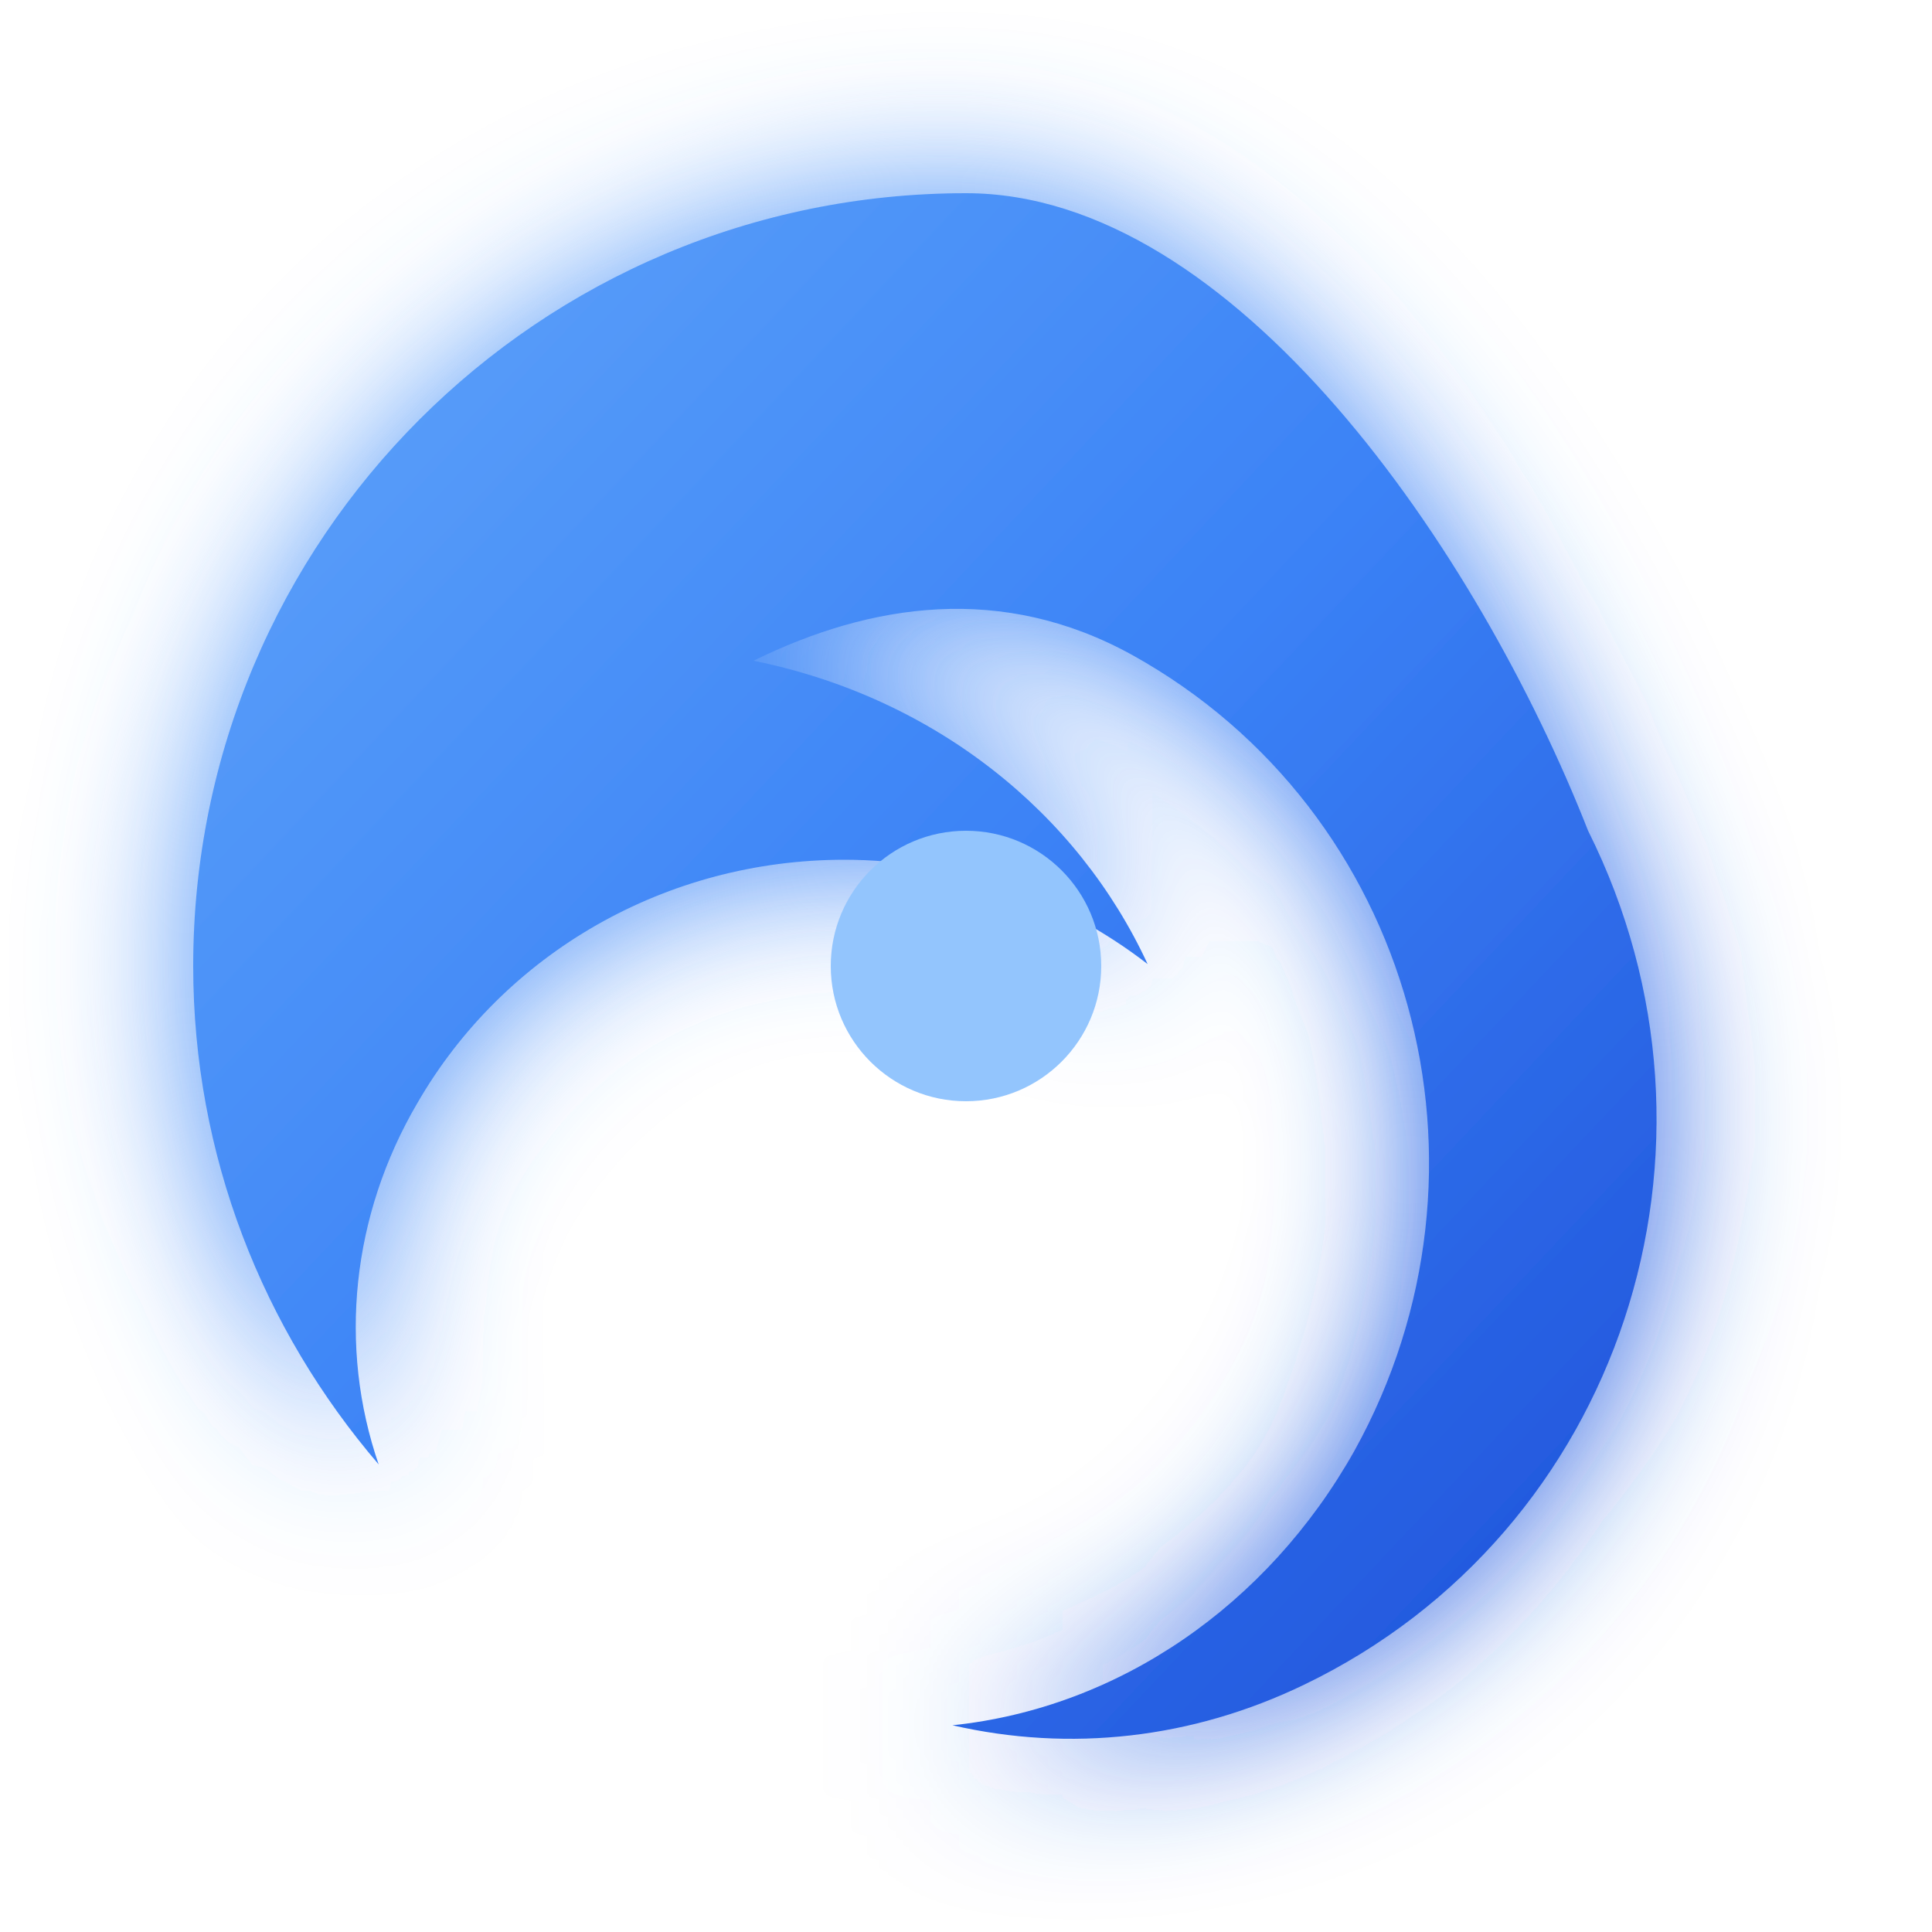
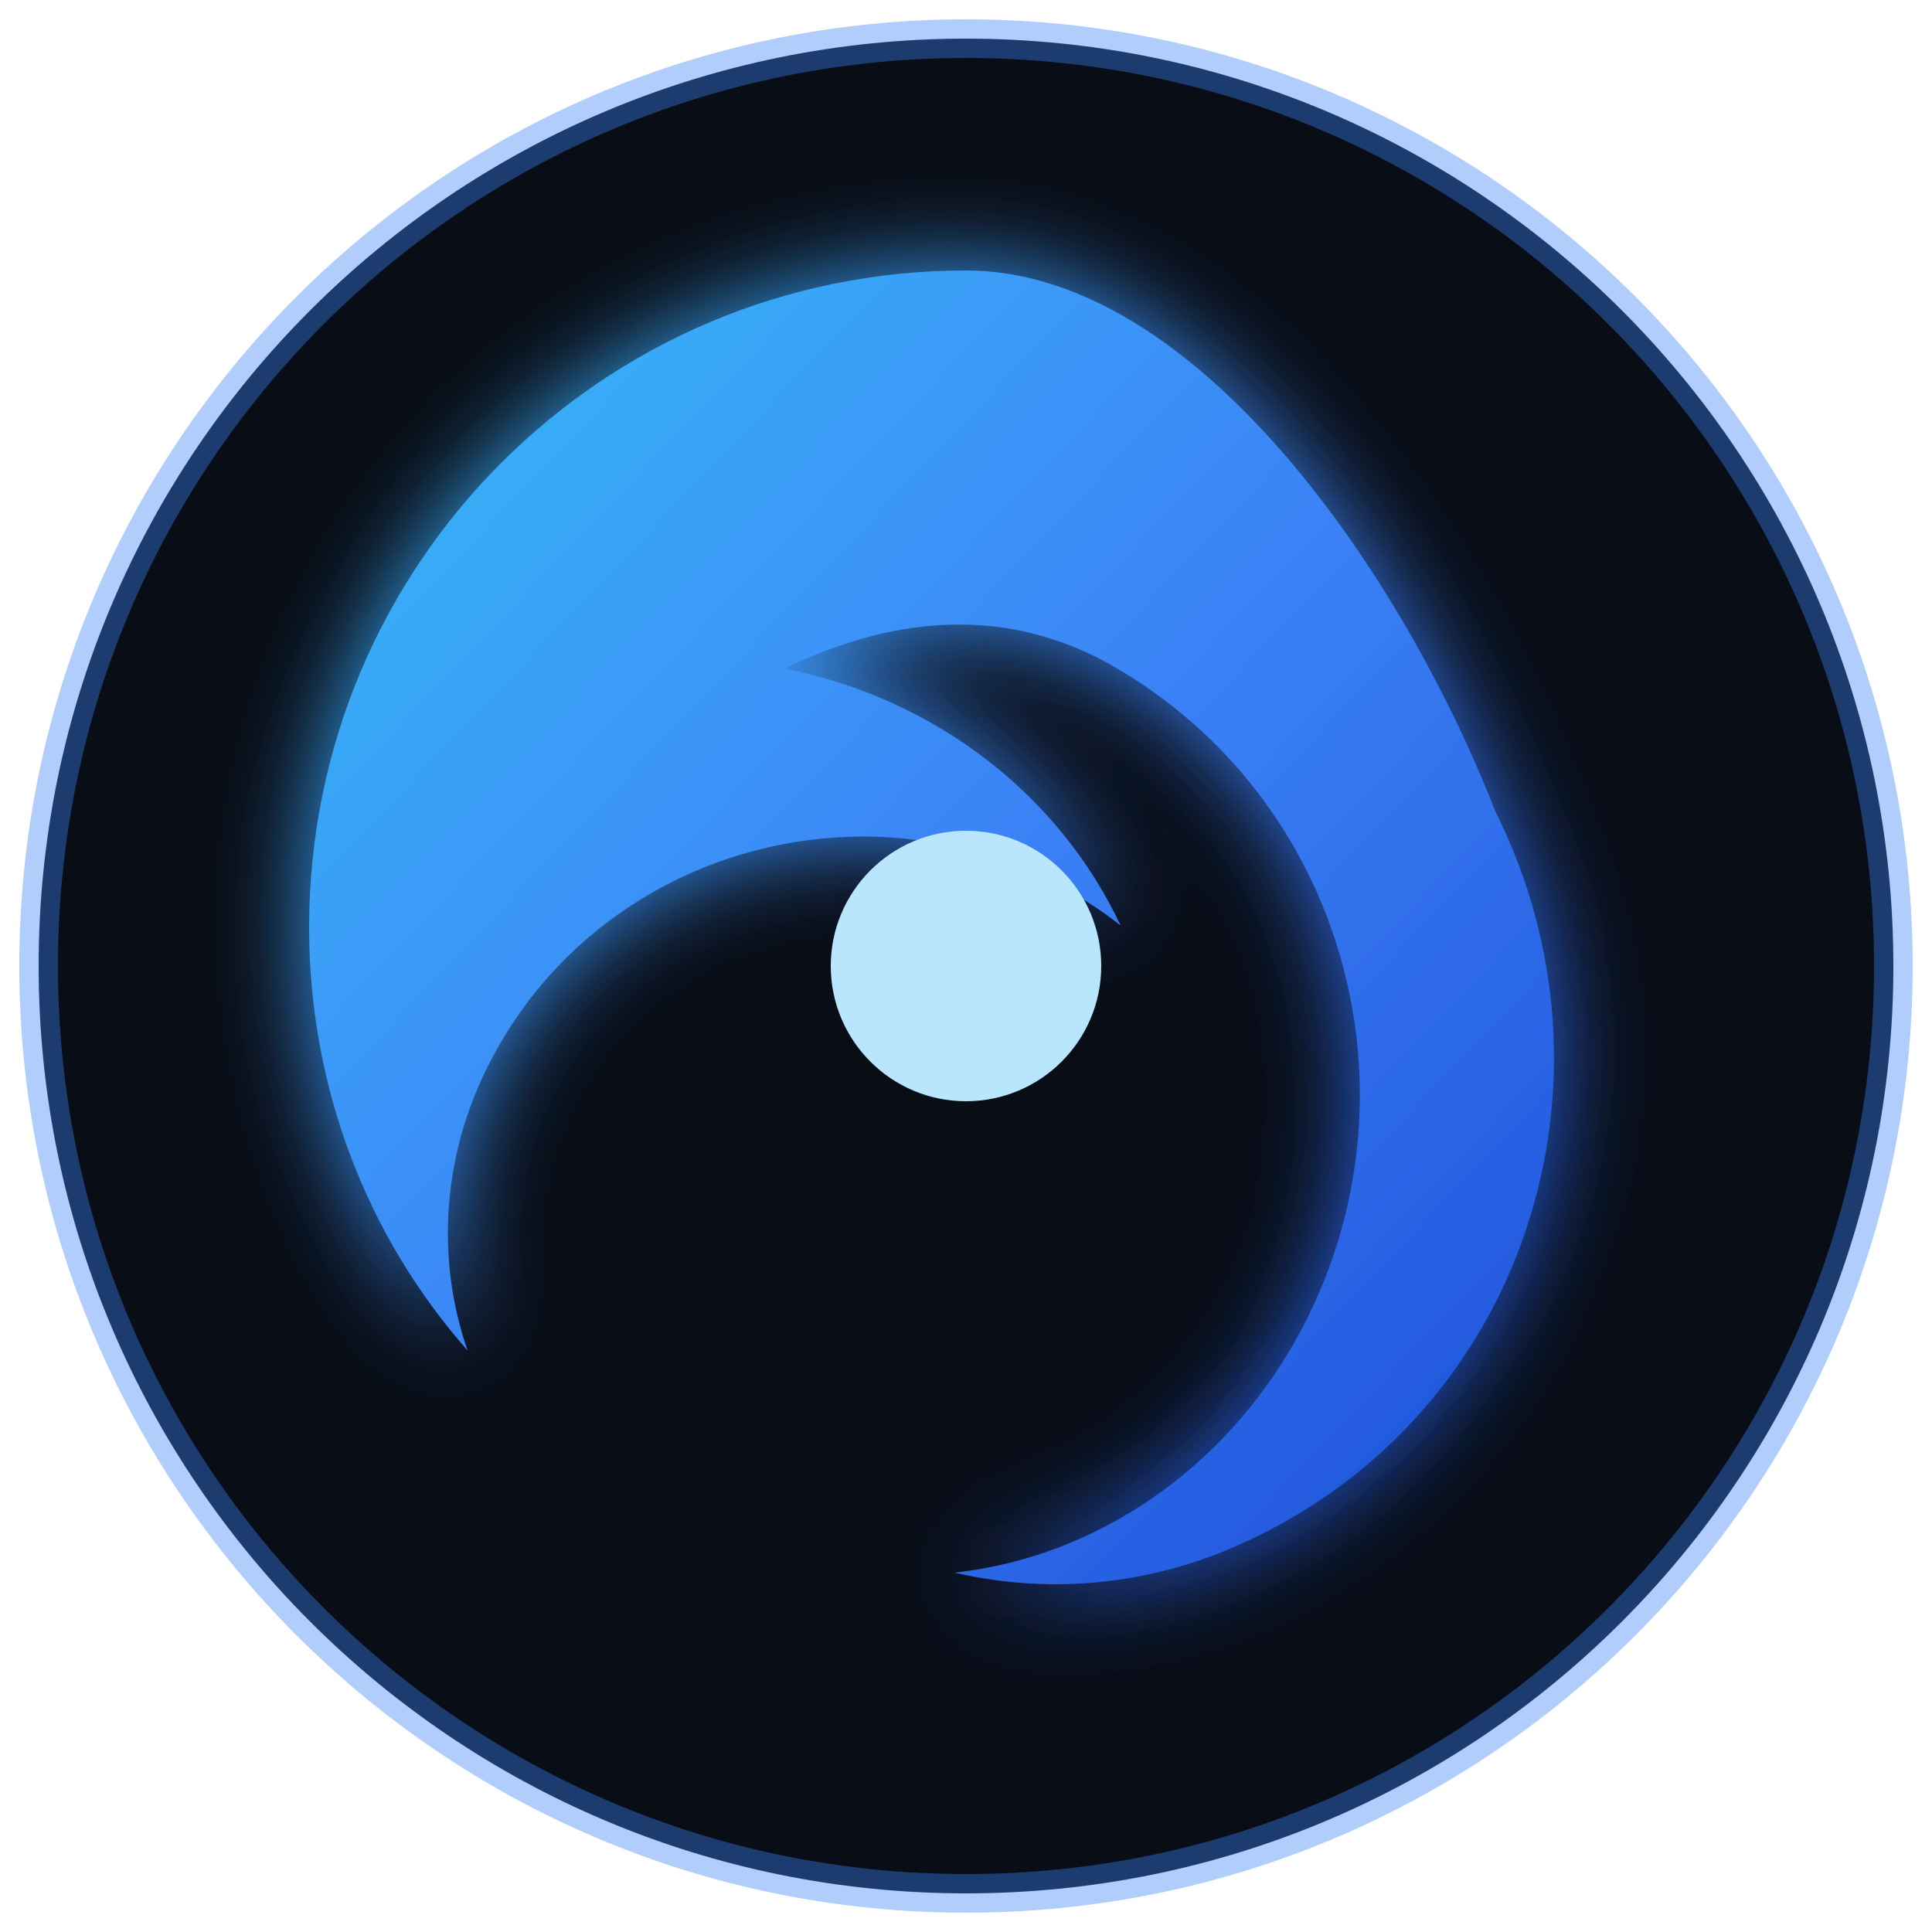
- <svg xmlns="http://www.w3.org/2000/svg" viewBox="0 0 100 100" width="512" height="512">
+ <svg xmlns="http://www.w3.org/2000/svg" viewBox="0 0 100 100" fill="none">
  <defs>
    <linearGradient id="cycloneGrad" x1="0%" y1="0%" x2="100%" y2="100%">
-       <stop offset="0%" stop-color="#60a5fa" />
+       <stop offset="0%" stop-color="#38bdf8" />
      <stop offset="50%" stop-color="#3b82f6" />
      <stop offset="100%" stop-color="#1d4ed8" />
    </linearGradient>
-     <filter id="cycloneGlow" x="-30%" y="-30%" width="160%" height="160%">
-       <feGaussianBlur in="SourceGraphic" stdDeviation="4" result="blur" />
+     <filter id="cycloneGlow" x="-20%" y="-20%" width="140%" height="140%">
+       <feGaussianBlur stdDeviation="2.5" result="blur" />
      <feMerge>
        <feMergeNode in="blur" />
        <feMergeNode in="SourceGraphic" />
      </feMerge>
    </filter>
  </defs>
-   <path d="M50 10C27.9 10 10 27.9 10 50c0 9.8 3.6 18.8 9.6 25.8-2.1-6.1-1.4-12.9 2-18.7 4.5-7.8 12.9-12.6 22.1-12.6 5.8 0 11.3 2 15.7 5.4-3.6-7.8-11-13.8-20.4-15.7 6.1-3 12.9-4 19.6-.3 14.6 8.1 19.6 26.6 11.5 41.2-4.5 8-12.2 13.3-20.8 14.2 6.1 1.4 12.4.7 18.2-2.1 16.4-7.9 22.9-27.8 14.7-44.2C76.5 28.5 63.9 10 50 10z" fill="url(#cycloneGrad)" filter="url(#cycloneGlow)" />
-   <circle cx="50" cy="50" r="7" fill="#93c5fd" />
+   <circle cx="50" cy="50" r="48" fill="#090d16" stroke="#3b82f6" stroke-width="2" stroke-opacity="0.4" />
+   <path d="M50 14C31.2 14 16 29.2 16 48c0 8.3 3 16 8.2 21.9-1.8-5.2-1.2-11 1.7-15.9 3.8-6.6 11-10.7 18.8-10.7 4.9 0 9.6 1.7 13.3 4.6-3.1-6.6-9.4-11.7-17.4-13.3 5.2-2.5 11-3.4 16.7-.3 12.4 6.9 16.7 22.6 9.8 35-3.8 6.8-10.4 11.3-17.7 12.1 5.2 1.2 10.6.6 15.5-1.8 14-6.7 19.5-23.6 12.5-37.6C72.6 29.7 61.9 14 50 14z" fill="url(#cycloneGrad)" filter="url(#cycloneGlow)" />
+   <circle cx="50" cy="50" r="7" fill="#bae6fd" />
</svg>
